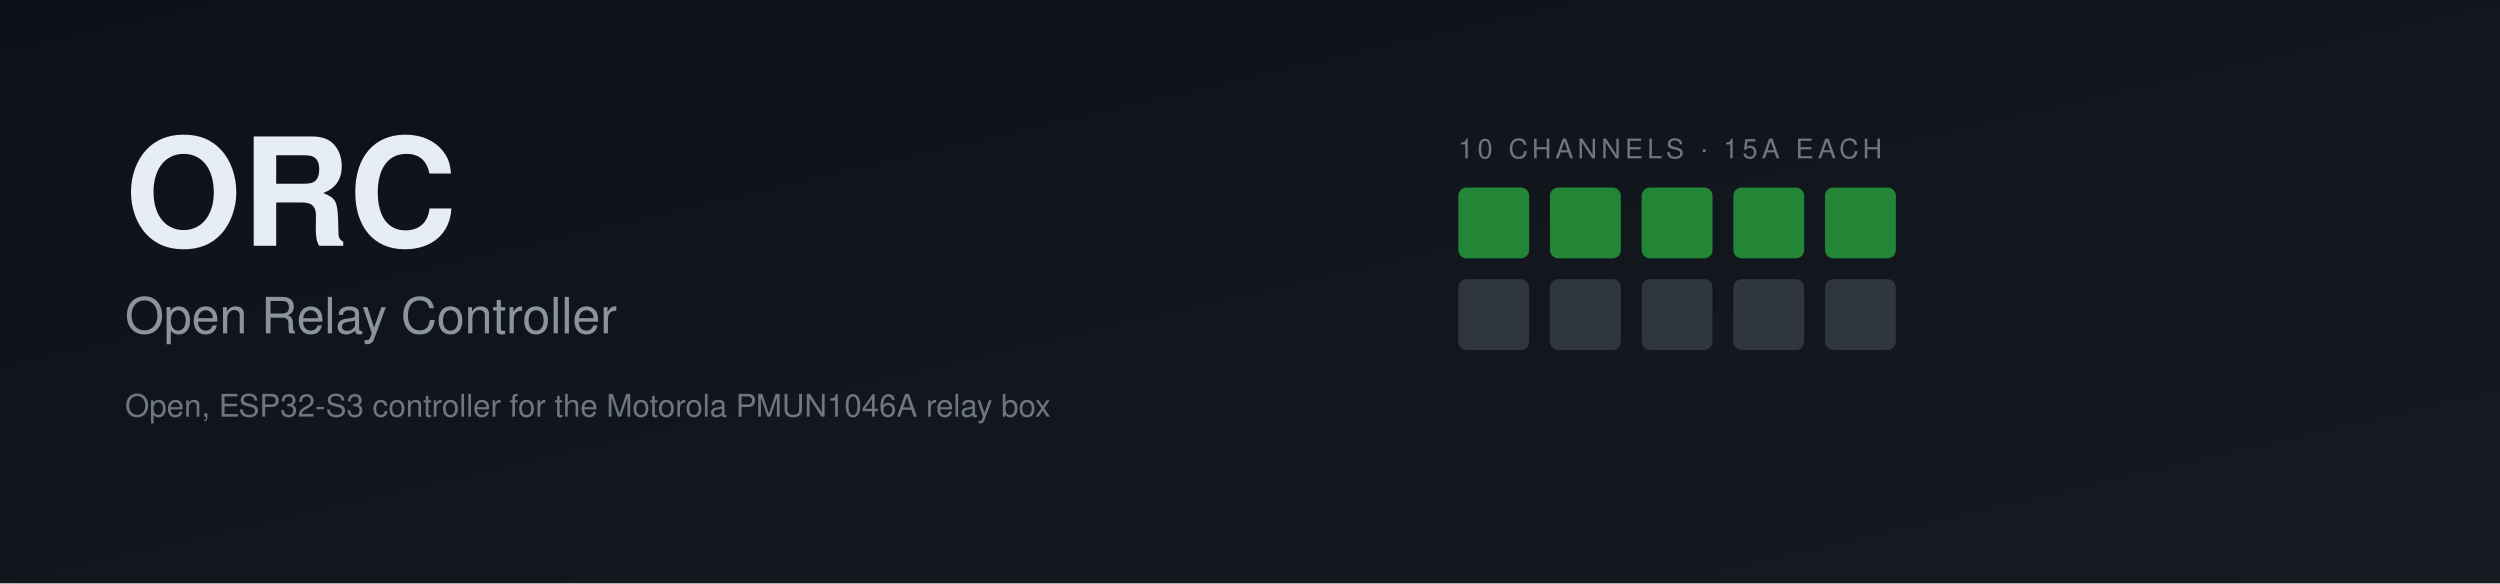
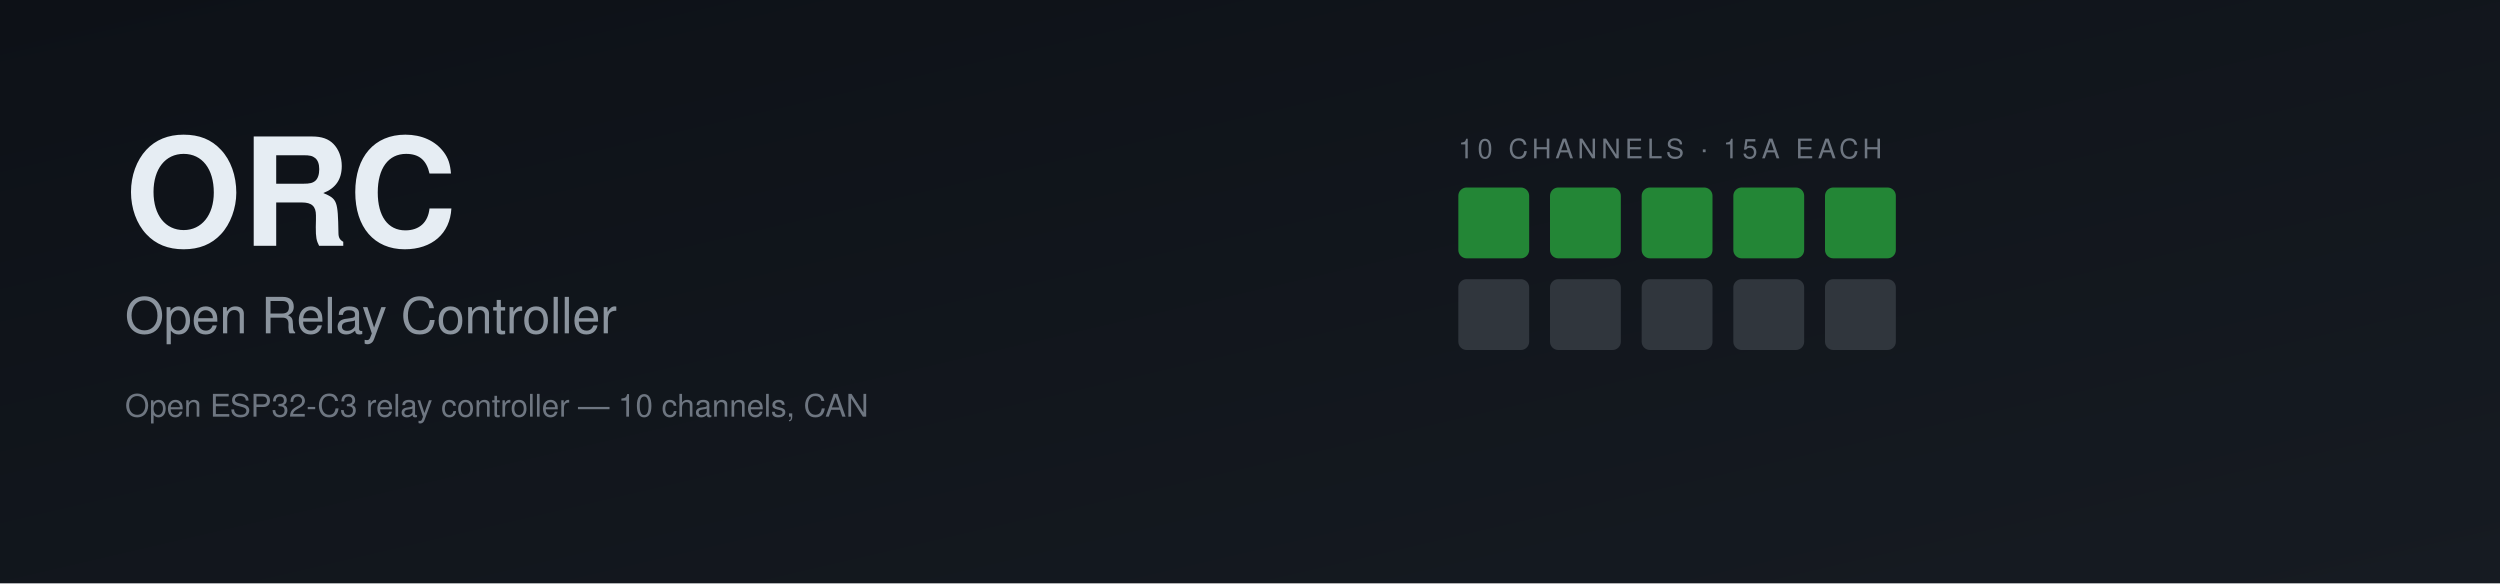
<svg xmlns="http://www.w3.org/2000/svg" width="1200" height="280" viewBox="0 0 1200 280">
  <defs>
    <linearGradient id="bg" x1="0" y1="0" x2="1" y2="1">
      <stop offset="0%" stop-color="#0d1117" />
      <stop offset="100%" stop-color="#161b22" />
    </linearGradient>
  </defs>
  <rect width="1200" height="280" fill="url(#bg)" />
  <text x="60" y="118" font-family="Segoe UI, Helvetica, Arial, sans-serif" font-size="72" font-weight="700" fill="#e6edf3">ORC</text>
  <text x="60" y="160" font-family="Segoe UI, Helvetica, Arial, sans-serif" font-size="24" font-weight="400" fill="#8b949e">Open Relay Controller</text>
-   <text x="60" y="200" font-family="Segoe UI, Helvetica, Arial, sans-serif" font-size="15" fill="#6e7681">Open, ESP32-S3 controller for the Motorola PMUN1046A relay box</text>
+   <text x="60" y="200" font-family="Segoe UI, Helvetica, Arial, sans-serif" font-size="15" fill="#6e7681">Open ESP32-C3 relay controller — 10 channels, CAN</text>
  <g transform="translate(700,90)">
    <text x="0" y="-14" font-family="Segoe UI, Helvetica, Arial, sans-serif" font-size="13" fill="#6e7681" letter-spacing="2">10 CHANNELS · 15A EACH</text>
    <g>
      <rect x="0" y="0" width="34" height="34" rx="4" fill="#238636" />
      <rect x="44" y="0" width="34" height="34" rx="4" fill="#238636" />
      <rect x="88" y="0" width="34" height="34" rx="4" fill="#238636" />
      <rect x="132" y="0" width="34" height="34" rx="4" fill="#238636" />
      <rect x="176" y="0" width="34" height="34" rx="4" fill="#238636" />
      <rect x="0" y="44" width="34" height="34" rx="4" fill="#30363d" />
      <rect x="44" y="44" width="34" height="34" rx="4" fill="#30363d" />
      <rect x="88" y="44" width="34" height="34" rx="4" fill="#30363d" />
      <rect x="132" y="44" width="34" height="34" rx="4" fill="#30363d" />
      <rect x="176" y="44" width="34" height="34" rx="4" fill="#30363d" />
    </g>
  </g>
</svg>
